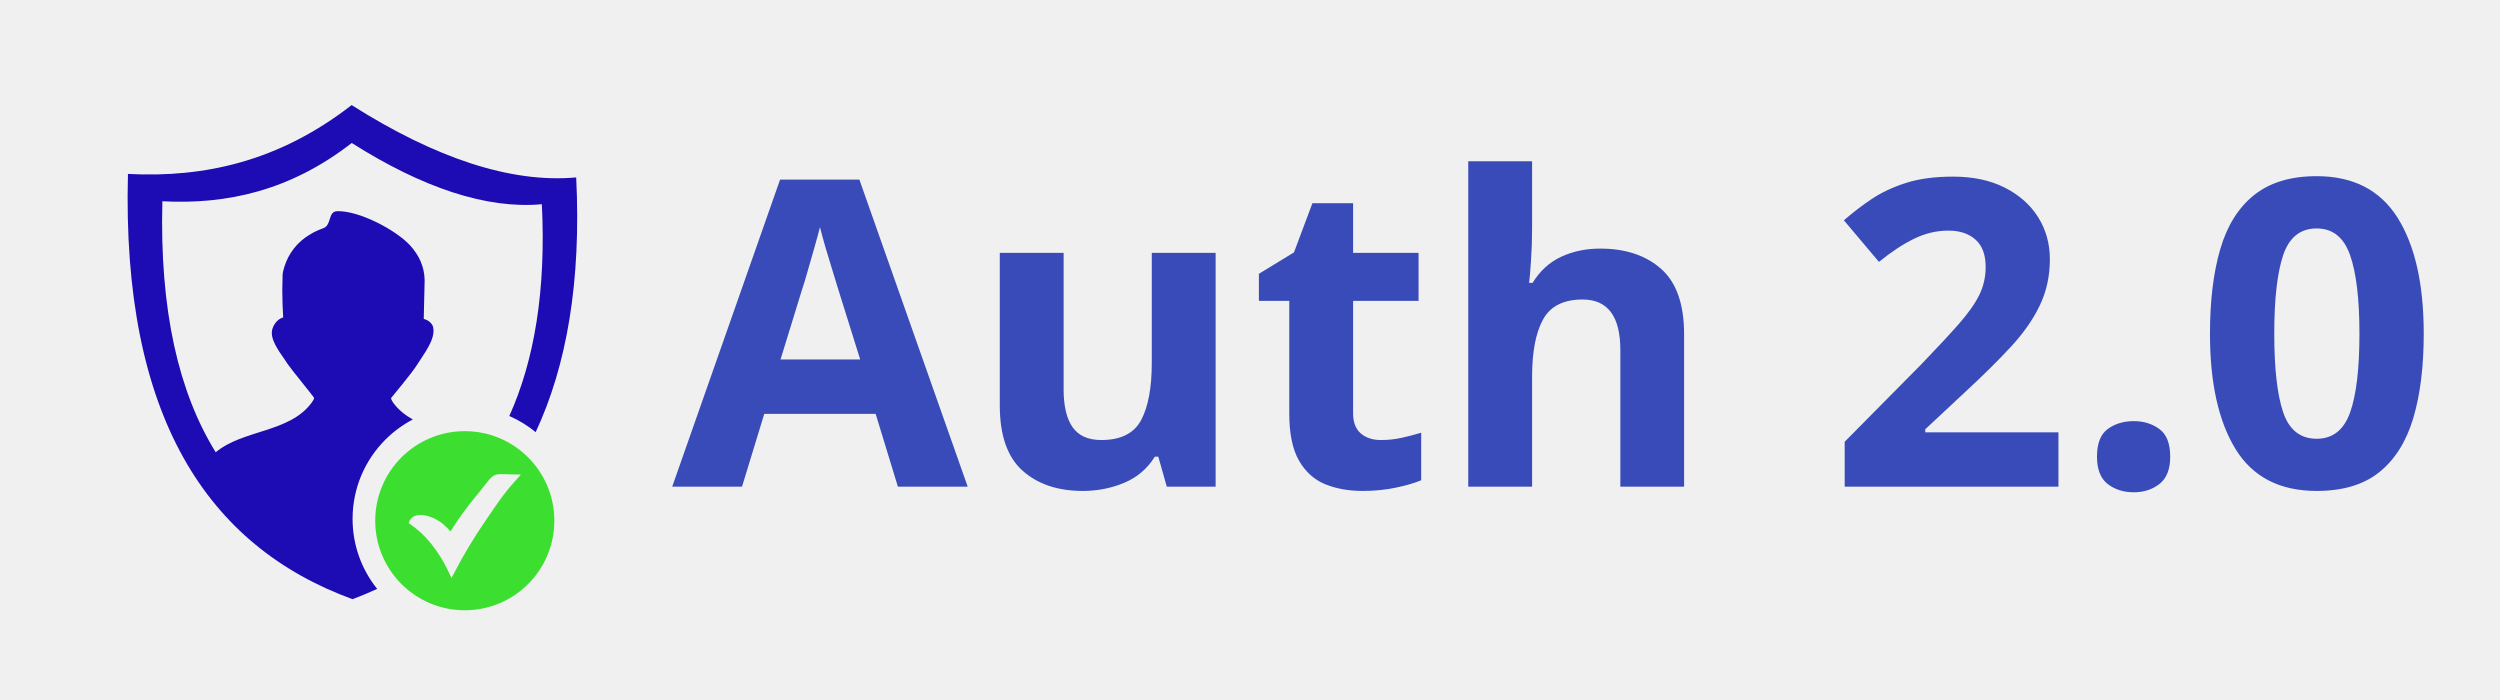
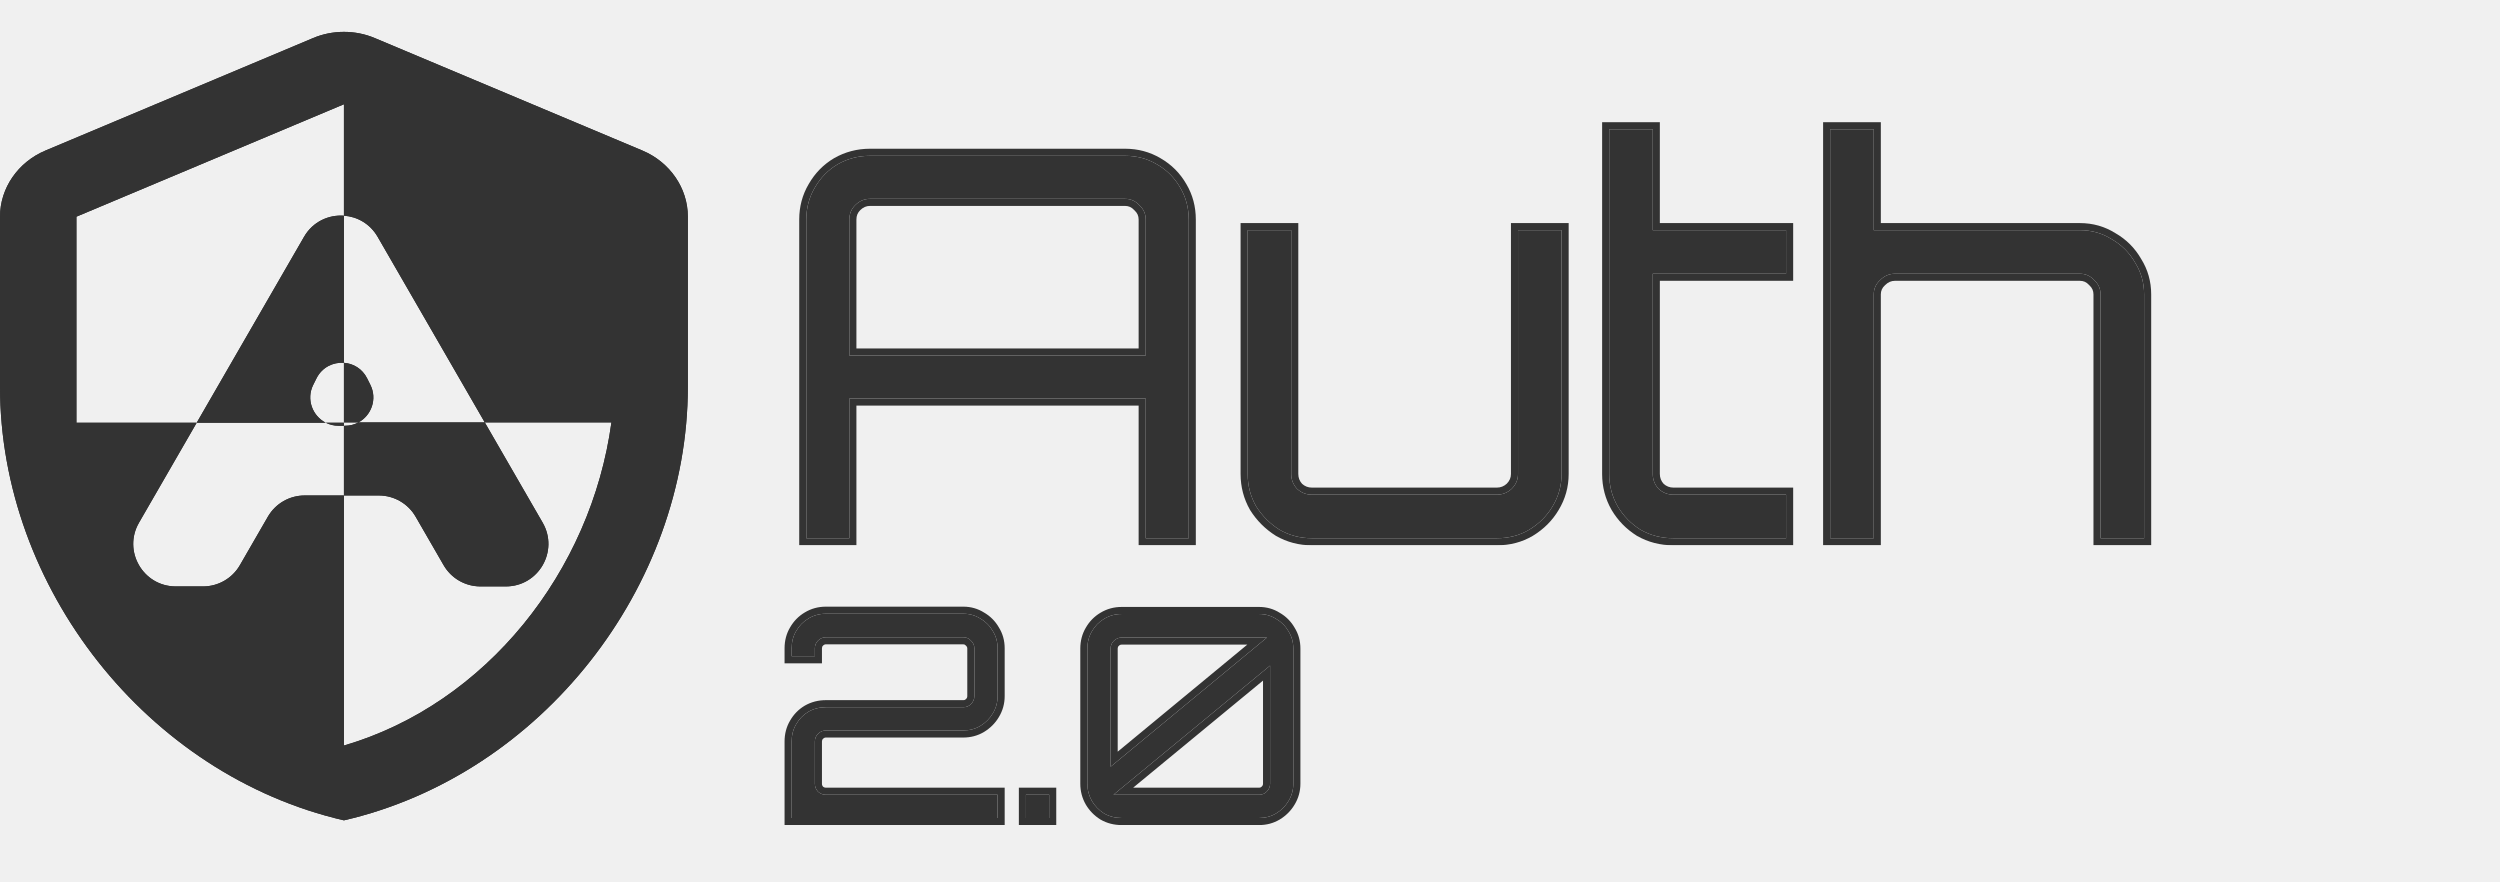
- <svg xmlns="http://www.w3.org/2000/svg" xml:space="preserve" viewBox="371.334 479.151 432 120.96" version="1.1" style="max-height: 500px" width="432" height="120.96">
-   <defs>
- </defs>
-   <g id="0b58bba7-8333-4b1d-b7e5-61c49ef743a3" transform="matrix(1 0 0 1 540 540)">
-     <rect height="1080" width="1080" ry="0" rx="0" y="-540" x="-540" style="stroke: none; stroke-width: 1; stroke-dasharray: none; stroke-linecap: butt; stroke-dashoffset: 0; stroke-linejoin: miter; stroke-miterlimit: 4; fill: rgb(255,255,255); fill-rule: nonzero; opacity: 1; visibility: hidden;" />
-   </g>
-   <g id="2922a4b5-8332-4fa8-aa3e-e6e37f1125a7" transform="matrix(1 0 0 1 540 540)">
- </g>
-   <g transform="matrix(1 0 0 1 -115.33 50)">
-     <rect height="100" width="100" ry="0" rx="0" y="-50" x="-50" style="stroke: none; stroke-width: 1; stroke-dasharray: none; stroke-linecap: butt; stroke-dashoffset: 0; stroke-linejoin: miter; stroke-miterlimit: 4; fill: rgb(255,255,255); fill-opacity: 0; fill-rule: nonzero; opacity: 1;" />
-   </g>
-   <g transform="matrix(1 0 0 1 374.67 540)">
-     <rect height="1080" width="1080" ry="0" rx="0" y="-540" x="-540" style="stroke: none; stroke-width: 1; stroke-dasharray: none; stroke-linecap: butt; stroke-dashoffset: 0; stroke-linejoin: miter; stroke-miterlimit: 4; fill: rgb(255,255,255); fill-rule: nonzero; opacity: 1; visibility: hidden;" />
-   </g>
-   <g style="" transform="matrix(1 0 0 1 623.19 540)">
-     <text style="stroke: none; stroke-width: 1; stroke-dasharray: none; stroke-linecap: butt; stroke-dashoffset: 0; stroke-linejoin: miter; stroke-miterlimit: 4; fill: rgb(57,75,184); fill-rule: nonzero; opacity: 1; white-space: pre;" font-weight="900" font-style="normal" font-size="74" font-family="Raleway" xml:space="preserve">
-       <tspan y="23.25" x="-135.7">Auth 2.0</tspan>
-     </text>
-   </g>
-   <g transform="matrix(0.17 0 0 0.17 432.23 540)">
-     <path stroke-linecap="round" d="M 227.72 0 C 312.92 54.01 389.91 79.57 455.97 73.52 C 461.17 178.8 446.48 264.63 414.78 332.42 C 406.646 325.754 397.631 320.242 387.99 316.04 C 413.6 259.27 425.38 187.89 421.07 100.77 C 365.14 105.88 299.97 84.25 227.83 38.52 C 165.42 87.01 101 101.21 35.34 97.77 C 32.43 208.67 51.92 292.16 89.56 352.9 C 117.39 329.63 164.79 333.15 187.23 302.29 C 188.84 299.9 189.59 298.62 189.58 297.56 C 189.56 297.02 165.22 267.17 163.04 263.69 C 157.3 254.57 146.56 242.19 146.56 231.5 C 146.56 225.47 151.32 217.6 158.13 215.85 C 157.6 206.81 157.24 197.64 157.24 188.56 C 157.24 183.19 157.35 177.76 157.54 172.44 C 157.84 169.07 158.46 167.58 159.35 164.33 C 163.548 150.676 172.682 139.075 184.97 131.79 C 189.32 129.04 194.05 126.91 198.89 125.16 C 207.68 121.95 203.42 108.06 213.07 107.85 C 235.61 107.27 272.7 126.98 287.15 142.63 C 296.36 152.82 301.61 164.14 301.93 177.86 L 301.01 217.35 C 305.01 218.33 309.5 221.47 310.48 225.47 C 313.57 237.94 300.63 253.46 294.62 263.36 C 289.08 272.51 267.89 297.48 267.87 297.68 C 267.77 298.76 268.32 300.1 269.77 302.29 C 275.23 309.78 282.15 315.24 289.9 319.56 C 279.637 324.939 270.247 331.84 262.05 340.03 C 241.43 360.65 228.67 389.16 228.67 420.64 C 228.67 447.53 238.03 472.27 253.66 491.78 C 245.52 495.52 237.17 499.02 228.6 502.24 C 81.11 448.4 -6.13 316.51 0.34 69.98 C 77.89 74.05 153.99 57.28 227.72 0 z" transform="translate(-228.5, -251.12)" style="stroke: none; stroke-width: 1; stroke-dasharray: none; stroke-linecap: butt; stroke-dashoffset: 0; stroke-linejoin: miter; stroke-miterlimit: 4; fill: rgb(29,11,179); fill-rule: evenodd; opacity: 1;" />
-   </g>
-   <g transform="matrix(0.17 0 0 0.17 451.65 569.13)">
-     <path stroke-linecap="round" d="M 342.67 329.6 C 392.94 329.6 433.7 370.36 433.7 420.64 C 433.7 470.92 392.94 511.68 342.67 511.68 C 292.39 511.68 251.63 470.92 251.63 420.64 C 251.63 370.36 292.39 329.6 342.67 329.6 z M 320.37 423.91 C 323.139 426.26 325.751 428.789 328.19 431.48 C 335.84 419.17 344 407.86 352.62 397.46 C 376.98 368.04 365.94 373.71 399.73 373.71 L 395.03 378.93 C 380.61 394.96 375.74 403.3 363.91 420.39 C 352.196 437.338 341.571 455.014 332.1 473.31 L 329.18 478.96 L 326.48 473.2 C 321.53 462.55 315.58 452.78 308.49 444.04 C 301.41 435.31 295.21 429.61 285.6 423.01 C 290.01 408.55 310.97 415.95 320.37 423.91 z" transform="translate(-342.67, -420.64)" style="stroke: none; stroke-width: 1; stroke-dasharray: none; stroke-linecap: butt; stroke-dashoffset: 0; stroke-linejoin: miter; stroke-miterlimit: 4; fill: rgb(60,223,48); fill-rule: evenodd; opacity: 1;" />
-   </g>
+ <svg xmlns="http://www.w3.org/2000/svg" width="706" height="249" viewBox="0 0 706 249" fill="none">
+   <mask id="path-1-inside-1_6_156" fill="white">
+     <path fill-rule="evenodd" clip-rule="evenodd" d="M12.842 42.509L88.384 10.761C93.888 8.413 100.363 8.413 105.866 10.761L181.408 42.509C189.178 45.776 194.25 53.126 194.25 61.19V109.169C194.25 165.826 152.81 218.807 97.125 231.669C41.44 218.807 0 165.826 0 109.169V61.19C0 53.126 5.072 45.776 12.842 42.509ZM101.254 119.276H97.125V102.454C99.759 102.647 102.31 104.113 103.681 106.853L104.584 108.657C106.614 112.714 104.846 117.319 101.254 119.276ZM136.896 119.276L106.644 66.878C104.501 63.166 100.867 61.176 97.125 60.909V29.442L21.583 61.19V119.378H55.548L39.251 147.606C34.632 155.606 40.405 165.606 49.643 165.606H57.351C61.638 165.606 65.599 163.319 67.743 159.606L75.643 145.922C77.787 142.21 81.748 139.922 86.035 139.922H97.125V210.538C137.27 198.798 166.947 161.334 172.667 119.276H136.896ZM97.125 120.237H97.43C98.841 120.237 100.136 119.884 101.254 119.276H136.896L153.252 147.606C157.871 155.606 152.097 165.606 142.86 165.606H135.67C131.383 165.606 127.421 163.319 125.278 159.606L117.378 145.922C115.234 142.21 111.273 139.922 106.985 139.922H97.125V120.237ZM97.125 120.237H95.624C94.293 120.237 93.066 119.924 91.994 119.378H97.125V120.237ZM91.994 119.378C88.272 117.483 86.403 112.786 88.469 108.657L89.372 106.853C90.951 103.699 94.093 102.233 97.125 102.454V60.909C92.802 60.599 88.335 62.589 85.859 66.878L55.548 119.378H91.994Z" />
+   </mask>
+   <path fill-rule="evenodd" clip-rule="evenodd" d="M12.842 42.509L88.384 10.761C93.888 8.413 100.363 8.413 105.866 10.761L181.408 42.509C189.178 45.776 194.25 53.126 194.25 61.19V109.169C194.25 165.826 152.81 218.807 97.125 231.669C41.44 218.807 0 165.826 0 109.169V61.19C0 53.126 5.072 45.776 12.842 42.509ZM101.254 119.276H97.125V102.454C99.759 102.647 102.31 104.113 103.681 106.853L104.584 108.657C106.614 112.714 104.846 117.319 101.254 119.276ZM136.896 119.276L106.644 66.878C104.501 63.166 100.867 61.176 97.125 60.909V29.442L21.583 61.19V119.378H55.548L39.251 147.606C34.632 155.606 40.405 165.606 49.643 165.606H57.351C61.638 165.606 65.599 163.319 67.743 159.606L75.643 145.922C77.787 142.21 81.748 139.922 86.035 139.922H97.125V210.538C137.27 198.798 166.947 161.334 172.667 119.276H136.896ZM97.125 120.237H97.43C98.841 120.237 100.136 119.884 101.254 119.276H136.896L153.252 147.606C157.871 155.606 152.097 165.606 142.86 165.606H135.67C131.383 165.606 127.421 163.319 125.278 159.606L117.378 145.922C115.234 142.21 111.273 139.922 106.985 139.922H97.125V120.237ZM97.125 120.237H95.624C94.293 120.237 93.066 119.924 91.994 119.378H97.125V120.237ZM91.994 119.378C88.272 117.483 86.403 112.786 88.469 108.657L89.372 106.853C90.951 103.699 94.093 102.233 97.125 102.454V60.909C92.802 60.599 88.335 62.589 85.859 66.878L55.548 119.378H91.994Z" fill="#333333" />
+   <path d="M88.384 10.761L88.771 11.683L88.776 11.681L88.384 10.761ZM12.842 42.509L12.455 41.587L12.454 41.587L12.842 42.509ZM105.866 10.761L105.474 11.681L105.479 11.683L105.866 10.761ZM181.408 42.509L181.795 41.587L181.795 41.587L181.408 42.509ZM97.125 231.669L96.9 232.644L97.125 232.696L97.35 232.644L97.125 231.669ZM97.125 119.276H96.125V120.276H97.125V119.276ZM103.681 106.853L104.575 106.405L104.575 106.405L103.681 106.853ZM104.584 108.657L103.69 109.105L103.69 109.105L104.584 108.657ZM106.644 66.878L107.51 66.378L107.51 66.378L106.644 66.878ZM97.125 29.442H98.125V27.937L96.738 28.52L97.125 29.442ZM21.583 61.19L21.196 60.268L20.583 60.526V61.19H21.583ZM21.583 119.378H20.583V120.378H21.583V119.378ZM39.251 147.606L38.385 147.106L38.385 147.106L39.251 147.606ZM67.743 159.606L68.609 160.106L68.609 160.106L67.743 159.606ZM75.643 145.922L76.509 146.422L76.509 146.422L75.643 145.922ZM97.125 210.538H96.125V211.872L97.406 211.498L97.125 210.538ZM172.667 119.276L173.658 119.41L173.812 118.276H172.667V119.276ZM153.252 147.606L152.386 148.106L152.386 148.106L153.252 147.606ZM125.278 159.606L126.144 159.106L126.144 159.106L125.278 159.606ZM117.378 145.922L116.512 146.422L116.512 146.422L117.378 145.922ZM97.125 119.378H98.125V118.378H97.125V119.378ZM88.469 108.657L87.575 108.21L87.575 108.21L88.469 108.657ZM89.372 106.853L90.267 107.3L90.267 107.3L89.372 106.853ZM85.859 66.878L86.725 67.378L86.725 67.378L85.859 66.878ZM87.996 9.839L12.455 41.587L13.229 43.431L88.771 11.683L87.996 9.839ZM106.259 9.841C100.504 7.386 93.746 7.386 87.991 9.841L88.776 11.681C94.029 9.44 100.221 9.44 105.474 11.681L106.259 9.841ZM181.795 41.587L106.254 9.839L105.479 11.683L181.02 43.431L181.795 41.587ZM195.25 61.19C195.25 52.697 189.912 44.999 181.795 41.587L181.02 43.431C188.444 46.552 193.25 53.554 193.25 61.19H195.25ZM195.25 109.169V61.19H193.25V109.169H195.25ZM97.35 232.644C153.495 219.675 195.25 166.285 195.25 109.169H193.25C193.25 165.366 152.125 217.939 96.9 230.695L97.35 232.644ZM-1 109.169C-1 166.285 40.755 219.675 96.9 232.644L97.35 230.695C42.124 217.939 1 165.366 1 109.169H-1ZM-1 61.19V109.169H1V61.19H-1ZM12.454 41.587C4.338 44.999 -1 52.697 -1 61.19H1C1 53.554 5.806 46.552 13.23 43.431L12.454 41.587ZM97.125 120.276H101.254V118.276H97.125V120.276ZM96.125 102.454V119.276H98.125V102.454H96.125ZM104.575 106.405C103.035 103.326 100.156 101.673 97.198 101.457L97.052 103.452C99.362 103.621 101.586 104.9 102.787 107.3L104.575 106.405ZM105.478 108.21L104.575 106.405L102.787 107.3L103.69 109.105L105.478 108.21ZM101.732 120.154C105.766 117.956 107.765 112.78 105.478 108.21L103.69 109.105C105.463 112.648 103.926 116.681 100.775 118.397L101.732 120.154ZM105.778 67.378L136.03 119.776L137.762 118.776L107.51 66.378L105.778 67.378ZM97.054 61.906C100.487 62.152 103.812 63.973 105.778 67.378L107.51 66.378C105.19 62.359 101.246 60.201 97.196 59.911L97.054 61.906ZM96.125 29.442V60.909H98.125V29.442H96.125ZM21.971 62.112L97.512 30.364L96.738 28.52L21.196 60.268L21.971 62.112ZM22.583 119.378V61.19H20.583V119.378H22.583ZM55.548 118.378H21.583V120.378H55.548V118.378ZM40.117 148.106L56.414 119.878L54.682 118.878L38.385 147.106L40.117 148.106ZM49.643 164.606C41.175 164.606 35.883 155.439 40.117 148.106L38.385 147.106C33.381 155.772 39.636 166.606 49.643 166.606V164.606ZM57.351 164.606H49.643V166.606H57.351V164.606ZM66.877 159.106C64.912 162.509 61.281 164.606 57.351 164.606V166.606C61.995 166.606 66.287 164.128 68.609 160.106L66.877 159.106ZM74.777 145.422L66.877 159.106L68.609 160.106L76.509 146.422L74.777 145.422ZM86.035 138.922C81.391 138.922 77.099 141.4 74.777 145.422L76.509 146.422C78.474 143.019 82.106 140.922 86.035 140.922V138.922ZM97.125 138.922H86.035V140.922H97.125V138.922ZM98.125 210.538V139.922H96.125V210.538H98.125ZM171.676 119.141C166.004 160.849 136.572 197.961 96.844 209.578L97.406 211.498C137.968 199.636 167.89 161.819 173.658 119.41L171.676 119.141ZM136.896 120.276H172.667V118.276H136.896V120.276ZM97.125 121.237H97.43V119.237H97.125V121.237ZM97.43 121.237C99.011 121.237 100.47 120.841 101.732 120.154L100.775 118.397C99.802 118.928 98.672 119.237 97.43 119.237V121.237ZM101.254 120.276H136.896V118.276H101.254V120.276ZM136.03 119.776L152.386 148.106L154.118 147.106L137.762 118.776L136.03 119.776ZM152.386 148.106C156.62 155.439 151.327 164.606 142.86 164.606V166.606C152.867 166.606 159.122 155.772 154.118 147.106L152.386 148.106ZM142.86 164.606H135.67V166.606H142.86V164.606ZM135.67 164.606C131.74 164.606 128.109 162.509 126.144 159.106L124.412 160.106C126.734 164.128 131.026 166.606 135.67 166.606V164.606ZM126.144 159.106L118.244 145.422L116.512 146.422L124.412 160.106L126.144 159.106ZM118.244 145.422C115.921 141.4 111.63 138.922 106.985 138.922V140.922C110.915 140.922 114.547 143.019 116.512 146.422L118.244 145.422ZM106.985 138.922H97.125V140.922H106.985V138.922ZM98.125 139.922V120.237H96.125V139.922H98.125ZM95.624 121.237H97.125V119.237H95.624V121.237ZM91.54 120.269C92.751 120.885 94.133 121.237 95.624 121.237V119.237C94.453 119.237 93.381 118.962 92.447 118.486L91.54 120.269ZM97.125 118.378H91.994V120.378H97.125V118.378ZM98.125 120.237V119.378H96.125V120.237H98.125ZM87.575 108.21C85.248 112.861 87.36 118.141 91.54 120.269L92.447 118.486C89.184 116.825 87.559 112.712 89.364 109.105L87.575 108.21ZM88.478 106.405L87.575 108.21L89.364 109.105L90.267 107.3L88.478 106.405ZM97.198 101.457C93.799 101.209 90.254 102.856 88.478 106.405L90.267 107.3C91.647 104.541 94.386 103.257 97.052 103.452L97.198 101.457ZM96.125 60.909V102.454H98.125V60.909H96.125ZM86.725 67.378C88.994 63.447 93.081 61.622 97.054 61.906L97.196 59.911C92.522 59.577 87.675 61.731 84.993 66.378L86.725 67.378ZM56.414 119.878L86.725 67.378L84.993 66.378L54.682 118.878L56.414 119.878ZM91.994 118.378H55.548V120.378H91.994V118.378Z" fill="#333333" mask="url(#path-1-inside-1_6_156)" />
+   <mask id="path-3-outside-2_6_156" maskUnits="userSpaceOnUse" x="221" y="171" width="147" height="62" fill="black">
+     <rect fill="white" x="221" y="171" width="147" height="62" />
+     <path d="M223.56 231V209.4C223.56 207.587 223.987 205.96 224.84 204.52C225.693 203.027 226.84 201.853 228.28 201C229.773 200.147 231.427 199.72 233.24 199.72H272.04C272.893 199.72 273.613 199.427 274.2 198.84C274.84 198.2 275.16 197.453 275.16 196.6V183.08C275.16 182.227 274.84 181.507 274.2 180.92C273.613 180.28 272.893 179.96 272.04 179.96H233.24C232.387 179.96 231.64 180.28 231 180.92C230.413 181.507 230.12 182.227 230.12 183.08V185.32H223.56V183.08C223.56 181.267 223.987 179.64 224.84 178.2C225.693 176.707 226.84 175.533 228.28 174.68C229.773 173.773 231.427 173.32 233.24 173.32H272.04C273.8 173.32 275.4 173.773 276.84 174.68C278.333 175.533 279.507 176.707 280.36 178.2C281.267 179.64 281.72 181.267 281.72 183.08V196.6C281.72 198.36 281.267 199.987 280.36 201.48C279.507 202.92 278.333 204.093 276.84 205C275.4 205.853 273.8 206.28 272.04 206.28H233.24C232.387 206.28 231.64 206.6 231 207.24C230.413 207.827 230.12 208.547 230.12 209.4V221.32C230.12 222.173 230.413 222.92 231 223.56C231.64 224.147 232.387 224.44 233.24 224.44H281.72V231H223.56ZM289.726 231V224.44H296.286V231H289.726ZM316.756 231C314.942 231 313.289 230.573 311.796 229.72C310.356 228.813 309.209 227.64 308.356 226.2C307.502 224.707 307.076 223.08 307.076 221.32V183.16C307.076 181.347 307.502 179.72 308.356 178.28C309.209 176.787 310.356 175.613 311.796 174.76C313.289 173.853 314.942 173.4 316.756 173.4H355.556C357.316 173.4 358.916 173.853 360.356 174.76C361.849 175.613 363.022 176.787 363.876 178.28C364.782 179.72 365.236 181.347 365.236 183.16V221.32C365.236 223.08 364.782 224.707 363.876 226.2C363.022 227.64 361.849 228.813 360.356 229.72C358.916 230.573 357.316 231 355.556 231H316.756ZM314.436 224.44H355.556C356.409 224.44 357.129 224.147 357.716 223.56C358.356 222.92 358.676 222.173 358.676 221.32V187.96L314.436 224.44ZM313.636 216.52L357.796 180.04H316.756C315.902 180.04 315.156 180.36 314.516 181C313.929 181.587 313.636 182.307 313.636 183.16V216.52Z" />
+   </mask>
+   <path d="M223.56 231V209.4C223.56 207.587 223.987 205.96 224.84 204.52C225.693 203.027 226.84 201.853 228.28 201C229.773 200.147 231.427 199.72 233.24 199.72H272.04C272.893 199.72 273.613 199.427 274.2 198.84C274.84 198.2 275.16 197.453 275.16 196.6V183.08C275.16 182.227 274.84 181.507 274.2 180.92C273.613 180.28 272.893 179.96 272.04 179.96H233.24C232.387 179.96 231.64 180.28 231 180.92C230.413 181.507 230.12 182.227 230.12 183.08V185.32H223.56V183.08C223.56 181.267 223.987 179.64 224.84 178.2C225.693 176.707 226.84 175.533 228.28 174.68C229.773 173.773 231.427 173.32 233.24 173.32H272.04C273.8 173.32 275.4 173.773 276.84 174.68C278.333 175.533 279.507 176.707 280.36 178.2C281.267 179.64 281.72 181.267 281.72 183.08V196.6C281.72 198.36 281.267 199.987 280.36 201.48C279.507 202.92 278.333 204.093 276.84 205C275.4 205.853 273.8 206.28 272.04 206.28H233.24C232.387 206.28 231.64 206.6 231 207.24C230.413 207.827 230.12 208.547 230.12 209.4V221.32C230.12 222.173 230.413 222.92 231 223.56C231.64 224.147 232.387 224.44 233.24 224.44H281.72V231H223.56ZM289.726 231V224.44H296.286V231H289.726ZM316.756 231C314.942 231 313.289 230.573 311.796 229.72C310.356 228.813 309.209 227.64 308.356 226.2C307.502 224.707 307.076 223.08 307.076 221.32V183.16C307.076 181.347 307.502 179.72 308.356 178.28C309.209 176.787 310.356 175.613 311.796 174.76C313.289 173.853 314.942 173.4 316.756 173.4H355.556C357.316 173.4 358.916 173.853 360.356 174.76C361.849 175.613 363.022 176.787 363.876 178.28C364.782 179.72 365.236 181.347 365.236 183.16V221.32C365.236 223.08 364.782 224.707 363.876 226.2C363.022 227.64 361.849 228.813 360.356 229.72C358.916 230.573 357.316 231 355.556 231H316.756ZM314.436 224.44H355.556C356.409 224.44 357.129 224.147 357.716 223.56C358.356 222.92 358.676 222.173 358.676 221.32V187.96L314.436 224.44ZM313.636 216.52L357.796 180.04H316.756C315.902 180.04 315.156 180.36 314.516 181C313.929 181.587 313.636 182.307 313.636 183.16V216.52Z" fill="#333333" />
+   <path d="M223.56 231H221.56V233H223.56V231ZM224.84 204.52L226.561 205.54L226.569 205.526L226.576 205.512L224.84 204.52ZM228.28 201L227.288 199.264L227.274 199.271L227.26 199.279L228.28 201ZM274.2 198.84L275.614 200.254L275.614 200.254L274.2 198.84ZM274.2 180.92L272.726 182.271L272.784 182.336L272.849 182.394L274.2 180.92ZM231 180.92L229.586 179.506L229.586 179.506L231 180.92ZM230.12 185.32V187.32H232.12V185.32H230.12ZM223.56 185.32H221.56V187.32H223.56V185.32ZM224.84 178.2L226.561 179.22L226.569 179.206L226.576 179.192L224.84 178.2ZM228.28 174.68L229.3 176.401L229.309 176.395L229.318 176.39L228.28 174.68ZM276.84 174.68L275.774 176.372L275.811 176.395L275.848 176.416L276.84 174.68ZM280.36 178.2L278.624 179.192L278.645 179.229L278.668 179.266L280.36 178.2ZM280.36 201.48L278.65 200.442L278.645 200.451L278.639 200.46L280.36 201.48ZM276.84 205L277.86 206.721L277.869 206.715L277.878 206.71L276.84 205ZM231 207.24L229.586 205.826L229.586 205.826L231 207.24ZM231 223.56L229.526 224.911L229.584 224.976L229.649 225.034L231 223.56ZM281.72 224.44H283.72V222.44H281.72V224.44ZM281.72 231V233H283.72V231H281.72ZM225.56 231V209.4H221.56V231H225.56ZM225.56 209.4C225.56 207.915 225.905 206.645 226.561 205.54L223.119 203.5C222.068 205.275 221.56 207.259 221.56 209.4H225.56ZM226.576 205.512C227.263 204.311 228.166 203.392 229.3 202.721L227.26 199.279C225.514 200.314 224.124 201.742 223.104 203.528L226.576 205.512ZM229.272 202.736C230.447 202.065 231.755 201.72 233.24 201.72V197.72C231.098 197.72 229.1 198.228 227.288 199.264L229.272 202.736ZM233.24 201.72H272.04V197.72H233.24V201.72ZM272.04 201.72C273.407 201.72 274.641 201.228 275.614 200.254L272.786 197.426C272.586 197.626 272.38 197.72 272.04 197.72V201.72ZM275.614 200.254C276.604 199.264 277.16 198.018 277.16 196.6H273.16C273.16 196.888 273.076 197.136 272.786 197.426L275.614 200.254ZM277.16 196.6V183.08H273.16V196.6H277.16ZM277.16 183.08C277.16 181.655 276.597 180.404 275.551 179.446L272.849 182.394C273.083 182.61 273.16 182.798 273.16 183.08H277.16ZM275.674 179.569C274.716 178.523 273.465 177.96 272.04 177.96V181.96C272.322 181.96 272.51 182.037 272.726 182.271L275.674 179.569ZM272.04 177.96H233.24V181.96H272.04V177.96ZM233.24 177.96C231.822 177.96 230.576 178.516 229.586 179.506L232.414 182.334C232.704 182.044 232.952 181.96 233.24 181.96V177.96ZM229.586 179.506C228.612 180.479 228.12 181.713 228.12 183.08H232.12C232.12 182.74 232.214 182.534 232.414 182.334L229.586 179.506ZM228.12 183.08V185.32H232.12V183.08H228.12ZM230.12 183.32H223.56V187.32H230.12V183.32ZM225.56 185.32V183.08H221.56V185.32H225.56ZM225.56 183.08C225.56 181.595 225.905 180.325 226.561 179.22L223.119 177.18C222.068 178.955 221.56 180.939 221.56 183.08H225.56ZM226.576 179.192C227.263 177.991 228.166 177.072 229.3 176.401L227.26 172.959C225.514 173.994 224.124 175.422 223.104 177.208L226.576 179.192ZM229.318 176.39C230.486 175.68 231.778 175.32 233.24 175.32V171.32C231.075 171.32 229.06 171.866 227.242 172.97L229.318 176.39ZM233.24 175.32H272.04V171.32H233.24V175.32ZM272.04 175.32C273.437 175.32 274.665 175.674 275.774 176.372L277.906 172.988C276.135 171.873 274.163 171.32 272.04 171.32V175.32ZM275.848 176.416C277.031 177.093 277.947 178.009 278.624 179.192L282.096 177.208C281.066 175.404 279.636 173.974 277.832 172.944L275.848 176.416ZM278.668 179.266C279.36 180.365 279.72 181.618 279.72 183.08H283.72C283.72 180.915 283.173 178.915 282.052 177.134L278.668 179.266ZM279.72 183.08V196.6H283.72V183.08H279.72ZM279.72 196.6C279.72 197.997 279.366 199.264 278.65 200.442L282.07 202.518C283.168 200.709 283.72 198.723 283.72 196.6H279.72ZM278.639 200.46C277.961 201.605 277.027 202.547 275.802 203.29L277.878 206.71C279.639 205.64 281.052 204.235 282.081 202.5L278.639 200.46ZM275.82 203.279C274.705 203.94 273.46 204.28 272.04 204.28V208.28C274.14 208.28 276.095 207.766 277.86 206.721L275.82 203.279ZM272.04 204.28H233.24V208.28H272.04V204.28ZM233.24 204.28C231.822 204.28 230.576 204.836 229.586 205.826L232.414 208.654C232.704 208.364 232.952 208.28 233.24 208.28V204.28ZM229.586 205.826C228.612 206.799 228.12 208.033 228.12 209.4H232.12C232.12 209.06 232.214 208.854 232.414 208.654L229.586 205.826ZM228.12 209.4V221.32H232.12V209.4H228.12ZM228.12 221.32C228.12 222.683 228.607 223.91 229.526 224.911L232.474 222.209C232.219 221.93 232.12 221.663 232.12 221.32H228.12ZM229.649 225.034C230.65 225.953 231.877 226.44 233.24 226.44V222.44C232.897 222.44 232.63 222.341 232.351 222.086L229.649 225.034ZM233.24 226.44H281.72V222.44H233.24V226.44ZM279.72 224.44V231H283.72V224.44H279.72ZM281.72 229H223.56V233H281.72V229ZM289.726 231H287.726V233H289.726V231ZM289.726 224.44V222.44H287.726V224.44H289.726ZM296.286 224.44H298.286V222.44H296.286V224.44ZM296.286 231V233H298.286V231H296.286ZM291.726 231V224.44H287.726V231H291.726ZM289.726 226.44H296.286V222.44H289.726V226.44ZM294.286 224.44V231H298.286V224.44H294.286ZM296.286 229H289.726V233H296.286V229ZM311.796 229.72L310.73 231.412L310.766 231.435L310.803 231.456L311.796 229.72ZM308.356 226.2L306.619 227.192L306.627 227.206L306.635 227.22L308.356 226.2ZM308.356 178.28L310.076 179.3L310.084 179.286L310.092 179.272L308.356 178.28ZM311.796 174.76L312.815 176.481L312.824 176.475L312.834 176.47L311.796 174.76ZM360.356 174.76L359.29 176.452L359.326 176.475L359.363 176.496L360.356 174.76ZM363.876 178.28L362.139 179.272L362.16 179.309L362.183 179.346L363.876 178.28ZM363.876 226.2L362.166 225.162L362.161 225.171L362.155 225.18L363.876 226.2ZM360.356 229.72L361.375 231.441L361.384 231.435L361.394 231.43L360.356 229.72ZM314.436 224.44L313.163 222.897L308.867 226.44H314.436V224.44ZM357.716 223.56L359.13 224.974L359.13 224.974L357.716 223.56ZM358.676 187.96H360.676V183.719L357.403 186.417L358.676 187.96ZM313.636 216.52H311.636V220.766L314.909 218.062L313.636 216.52ZM357.796 180.04L359.069 181.582L363.357 178.04H357.796V180.04ZM314.516 181L315.93 182.414L315.93 182.414L314.516 181ZM316.756 229C315.271 229 313.962 228.655 312.788 227.984L310.803 231.456C312.615 232.492 314.614 233 316.756 233V229ZM312.861 228.028C311.685 227.287 310.765 226.343 310.076 225.18L306.635 227.22C307.653 228.937 309.026 230.34 310.73 231.412L312.861 228.028ZM310.092 225.208C309.416 224.024 309.076 222.74 309.076 221.32H305.076C305.076 223.42 305.589 225.389 306.619 227.192L310.092 225.208ZM309.076 221.32V183.16H305.076V221.32H309.076ZM309.076 183.16C309.076 181.675 309.421 180.405 310.076 179.3L306.635 177.26C305.584 179.035 305.076 181.019 305.076 183.16H309.076ZM310.092 179.272C310.779 178.071 311.682 177.152 312.815 176.481L310.776 173.039C309.03 174.074 307.639 175.502 306.619 177.288L310.092 179.272ZM312.834 176.47C314.002 175.76 315.294 175.4 316.756 175.4V171.4C314.591 171.4 312.576 171.946 310.758 173.05L312.834 176.47ZM316.756 175.4H355.556V171.4H316.756V175.4ZM355.556 175.4C356.952 175.4 358.18 175.754 359.29 176.452L361.421 173.068C359.651 171.953 357.679 171.4 355.556 171.4V175.4ZM359.363 176.496C360.547 177.173 361.463 178.089 362.139 179.272L365.612 177.288C364.582 175.484 363.151 174.054 361.348 173.024L359.363 176.496ZM362.183 179.346C362.876 180.445 363.236 181.698 363.236 183.16H367.236C367.236 180.995 366.689 178.995 365.568 177.214L362.183 179.346ZM363.236 183.16V221.32H367.236V183.16H363.236ZM363.236 221.32C363.236 222.717 362.881 223.984 362.166 225.162L365.585 227.238C366.683 225.429 367.236 223.443 367.236 221.32H363.236ZM362.155 225.18C361.477 226.325 360.543 227.267 359.318 228.01L361.394 231.43C363.155 230.36 364.568 228.955 365.596 227.22L362.155 225.18ZM359.336 227.999C358.221 228.66 356.976 229 355.556 229V233C357.655 233 359.61 232.486 361.375 231.441L359.336 227.999ZM355.556 229H316.756V233H355.556V229ZM314.436 226.44H355.556V222.44H314.436V226.44ZM355.556 226.44C356.922 226.44 358.156 225.948 359.13 224.974L356.301 222.146C356.102 222.346 355.895 222.44 355.556 222.44V226.44ZM359.13 224.974C360.12 223.984 360.676 222.738 360.676 221.32H356.676C356.676 221.608 356.592 221.856 356.301 222.146L359.13 224.974ZM360.676 221.32V187.96H356.676V221.32H360.676ZM357.403 186.417L313.163 222.897L315.708 225.983L359.948 189.503L357.403 186.417ZM314.909 218.062L359.069 181.582L356.522 178.498L312.362 214.978L314.909 218.062ZM357.796 178.04H316.756V182.04H357.796V178.04ZM316.756 178.04C315.337 178.04 314.091 178.596 313.101 179.586L315.93 182.414C316.22 182.124 316.467 182.04 316.756 182.04V178.04ZM313.101 179.586C312.128 180.559 311.636 181.793 311.636 183.16H315.636C315.636 182.82 315.73 182.614 315.93 182.414L313.101 179.586ZM311.636 183.16V216.52H315.636V183.16H311.636Z" fill="#333333" mask="url(#path-3-outside-2_6_156)" />
+   <mask id="path-5-outside-3_6_156" maskUnits="userSpaceOnUse" x="225" y="34" width="383" height="120" fill="black">
+     <rect fill="white" x="225" y="34" width="383" height="120" />
+     <path d="M227.7 152V62C227.7 58.7 228.5 55.7 230.1 53C231.7 50.2 233.85 48 236.55 46.4C239.35 44.8 242.4 44 245.7 44H317.7C321 44 324 44.8 326.7 46.4C329.5 48 331.7 50.2 333.3 53C334.9 55.7 335.7 58.7 335.7 62V152H323.55V112.55H239.85V152H227.7ZM239.85 100.4H323.55V62C323.55 60.4 322.95 59.05 321.75 57.95C320.65 56.75 319.3 56.15 317.7 56.15H245.7C244.1 56.15 242.7 56.75 241.5 57.95C240.4 59.05 239.85 60.4 239.85 62V100.4ZM370.491 152C367.191 152 364.141 151.2 361.341 149.6C358.641 147.9 356.441 145.7 354.741 143C353.141 140.2 352.341 137.15 352.341 133.85V65H364.641V133.85C364.641 135.45 365.191 136.85 366.291 138.05C367.491 139.15 368.891 139.7 370.491 139.7H422.691C424.291 139.7 425.691 139.15 426.891 138.05C428.091 136.85 428.691 135.45 428.691 133.85V65H440.991V133.85C440.991 137.15 440.141 140.2 438.441 143C436.841 145.7 434.641 147.9 431.841 149.6C429.141 151.2 426.091 152 422.691 152H370.491ZM472.59 152C469.19 152 466.09 151.2 463.29 149.6C460.59 147.9 458.44 145.7 456.84 143C455.24 140.2 454.44 137.15 454.44 133.85V36.5H466.74V65H504.39V77.3H466.74V133.85C466.74 135.45 467.29 136.85 468.39 138.05C469.59 139.15 470.99 139.7 472.59 139.7H504.39V152H472.59ZM516.846 152V36.5H529.146V65H587.346C590.646 65 593.646 65.85 596.346 67.55C599.146 69.15 601.346 71.35 602.946 74.15C604.646 76.85 605.496 79.85 605.496 83.15V152H593.196V83.15C593.196 81.55 592.596 80.2 591.396 79.1C590.296 77.9 588.946 77.3 587.346 77.3H535.146C533.546 77.3 532.146 77.9 530.946 79.1C529.746 80.2 529.146 81.55 529.146 83.15V152H516.846Z" />
+   </mask>
+   <path d="M227.7 152V62C227.7 58.7 228.5 55.7 230.1 53C231.7 50.2 233.85 48 236.55 46.4C239.35 44.8 242.4 44 245.7 44H317.7C321 44 324 44.8 326.7 46.4C329.5 48 331.7 50.2 333.3 53C334.9 55.7 335.7 58.7 335.7 62V152H323.55V112.55H239.85V152H227.7ZM239.85 100.4H323.55V62C323.55 60.4 322.95 59.05 321.75 57.95C320.65 56.75 319.3 56.15 317.7 56.15H245.7C244.1 56.15 242.7 56.75 241.5 57.95C240.4 59.05 239.85 60.4 239.85 62V100.4ZM370.491 152C367.191 152 364.141 151.2 361.341 149.6C358.641 147.9 356.441 145.7 354.741 143C353.141 140.2 352.341 137.15 352.341 133.85V65H364.641V133.85C364.641 135.45 365.191 136.85 366.291 138.05C367.491 139.15 368.891 139.7 370.491 139.7H422.691C424.291 139.7 425.691 139.15 426.891 138.05C428.091 136.85 428.691 135.45 428.691 133.85V65H440.991V133.85C440.991 137.15 440.141 140.2 438.441 143C436.841 145.7 434.641 147.9 431.841 149.6C429.141 151.2 426.091 152 422.691 152H370.491ZM472.59 152C469.19 152 466.09 151.2 463.29 149.6C460.59 147.9 458.44 145.7 456.84 143C455.24 140.2 454.44 137.15 454.44 133.85V36.5H466.74V65H504.39V77.3H466.74V133.85C466.74 135.45 467.29 136.85 468.39 138.05C469.59 139.15 470.99 139.7 472.59 139.7H504.39V152H472.59ZM516.846 152V36.5H529.146V65H587.346C590.646 65 593.646 65.85 596.346 67.55C599.146 69.15 601.346 71.35 602.946 74.15C604.646 76.85 605.496 79.85 605.496 83.15V152H593.196V83.15C593.196 81.55 592.596 80.2 591.396 79.1C590.296 77.9 588.946 77.3 587.346 77.3H535.146C533.546 77.3 532.146 77.9 530.946 79.1C529.746 80.2 529.146 81.55 529.146 83.15V152H516.846Z" fill="#333333" />
+   <path d="M227.7 152H225.7V154H227.7V152ZM230.1 53L231.821 54.02L231.829 54.006L231.836 53.992L230.1 53ZM236.55 46.4L235.558 44.663L235.544 44.671L235.53 44.679L236.55 46.4ZM326.7 46.4L325.68 48.121L325.694 48.129L325.708 48.136L326.7 46.4ZM333.3 53L331.564 53.992L331.571 54.006L331.579 54.02L333.3 53ZM335.7 152V154H337.7V152H335.7ZM323.55 152H321.55V154H323.55V152ZM323.55 112.55H325.55V110.55H323.55V112.55ZM239.85 112.55V110.55H237.85V112.55H239.85ZM239.85 152V154H241.85V152H239.85ZM239.85 100.4H237.85V102.4H239.85V100.4ZM323.55 100.4V102.4H325.55V100.4H323.55ZM321.75 57.95L320.276 59.301L320.334 59.365L320.399 59.424L321.75 57.95ZM241.5 57.95L242.914 59.364L242.914 59.364L241.5 57.95ZM229.7 152V62H225.7V152H229.7ZM229.7 62C229.7 59.039 230.413 56.395 231.821 54.02L228.379 51.98C226.587 55.005 225.7 58.361 225.7 62H229.7ZM231.836 53.992C233.27 51.484 235.176 49.539 237.57 48.121L235.53 44.679C232.524 46.461 230.13 48.916 228.364 52.008L231.836 53.992ZM237.542 48.136C240.033 46.713 242.74 46 245.7 46V42C242.06 42 238.667 42.887 235.558 44.663L237.542 48.136ZM245.7 46H317.7V42H245.7V46ZM317.7 46C320.66 46 323.305 46.713 325.68 48.121L327.72 44.679C324.695 42.887 321.34 42 317.7 42V46ZM325.708 48.136C328.198 49.559 330.141 51.502 331.564 53.992L335.036 52.008C333.259 48.898 330.802 46.441 327.692 44.663L325.708 48.136ZM331.579 54.02C332.987 56.395 333.7 59.039 333.7 62H337.7C337.7 58.361 336.813 55.005 335.021 51.98L331.579 54.02ZM333.7 62V152H337.7V62H333.7ZM335.7 150H323.55V154H335.7V150ZM325.55 152V112.55H321.55V152H325.55ZM323.55 110.55H239.85V114.55H323.55V110.55ZM237.85 112.55V152H241.85V112.55H237.85ZM239.85 150H227.7V154H239.85V150ZM239.85 102.4H323.55V98.4H239.85V102.4ZM325.55 100.4V62H321.55V100.4H325.55ZM325.55 62C325.55 59.828 324.707 57.947 323.101 56.476L320.399 59.424C321.193 60.153 321.55 60.972 321.55 62H325.55ZM323.224 56.599C321.753 54.993 319.872 54.15 317.7 54.15V58.15C318.728 58.15 319.547 58.507 320.276 59.301L323.224 56.599ZM317.7 54.15H245.7V58.15H317.7V54.15ZM245.7 54.15C243.535 54.15 241.636 54.986 240.086 56.536L242.914 59.364C243.764 58.514 244.665 58.15 245.7 58.15V54.15ZM240.086 56.536C238.599 58.023 237.85 59.886 237.85 62H241.85C241.85 60.913 242.201 60.077 242.914 59.364L240.086 56.536ZM237.85 62V100.4H241.85V62H237.85ZM361.341 149.6L360.275 151.292L360.311 151.315L360.348 151.336L361.341 149.6ZM354.741 143L353.004 143.992L353.025 144.029L353.048 144.066L354.741 143ZM352.341 65V63H350.341V65H352.341ZM364.641 65H366.641V63H364.641V65ZM366.291 138.05L364.816 139.401L364.875 139.466L364.939 139.524L366.291 138.05ZM426.891 138.05L428.242 139.524L428.274 139.495L428.305 139.464L426.891 138.05ZM428.691 65V63H426.691V65H428.691ZM440.991 65H442.991V63H440.991V65ZM438.441 143L436.731 141.962L436.726 141.971L436.72 141.98L438.441 143ZM431.841 149.6L432.86 151.321L432.869 151.315L432.879 151.31L431.841 149.6ZM370.491 150C367.53 150 364.823 149.287 362.333 147.864L360.348 151.336C363.458 153.113 366.851 154 370.491 154V150ZM362.406 147.908C359.959 146.367 357.974 144.381 356.433 141.934L353.048 144.066C354.908 147.019 357.322 149.433 360.275 151.292L362.406 147.908ZM356.477 142.008C355.054 139.517 354.341 136.81 354.341 133.85H350.341C350.341 137.49 351.227 140.883 353.004 143.992L356.477 142.008ZM354.341 133.85V65H350.341V133.85H354.341ZM352.341 67H364.641V63H352.341V67ZM362.641 65V133.85H366.641V65H362.641ZM362.641 133.85C362.641 135.96 363.385 137.84 364.816 139.401L367.765 136.699C366.997 135.86 366.641 134.94 366.641 133.85H362.641ZM364.939 139.524C366.501 140.956 368.381 141.7 370.491 141.7V137.7C369.401 137.7 368.48 137.344 367.642 136.576L364.939 139.524ZM370.491 141.7H422.691V137.7H370.491V141.7ZM422.691 141.7C424.801 141.7 426.68 140.956 428.242 139.524L425.539 136.576C424.701 137.344 423.781 137.7 422.691 137.7V141.7ZM428.305 139.464C429.855 137.914 430.691 136.015 430.691 133.85H426.691C426.691 134.885 426.327 135.786 425.476 136.636L428.305 139.464ZM430.691 133.85V65H426.691V133.85H430.691ZM428.691 67H440.991V63H428.691V67ZM438.991 65V133.85H442.991V65H438.991ZM438.991 133.85C438.991 136.787 438.24 139.477 436.731 141.962L440.15 144.038C442.042 140.923 442.991 137.513 442.991 133.85H438.991ZM436.72 141.98C435.295 144.385 433.335 146.353 430.803 147.89L432.879 151.31C435.947 149.447 438.386 147.015 440.161 144.02L436.72 141.98ZM430.821 147.879C428.455 149.281 425.763 150 422.691 150V154C426.418 154 429.826 153.119 432.86 151.321L430.821 147.879ZM422.691 150H370.491V154H422.691V150ZM463.29 149.6L462.225 151.292L462.261 151.315L462.298 151.336L463.29 149.6ZM456.84 143L455.104 143.992L455.112 144.006L455.12 144.02L456.84 143ZM454.44 36.5V34.5H452.44V36.5H454.44ZM466.74 36.5H468.74V34.5H466.74V36.5ZM466.74 65H464.74V67H466.74V65ZM504.39 65H506.39V63H504.39V65ZM504.39 77.3V79.3H506.39V77.3H504.39ZM466.74 77.3V75.3H464.74V77.3H466.74ZM468.39 138.05L466.916 139.401L466.975 139.466L467.039 139.524L468.39 138.05ZM504.39 139.7H506.39V137.7H504.39V139.7ZM504.39 152V154H506.39V152H504.39ZM472.59 150C469.519 150 466.764 149.281 464.283 147.864L462.298 151.336C465.417 153.119 468.862 154 472.59 154V150ZM464.356 147.908C461.92 146.374 459.996 144.403 458.561 141.98L455.12 144.02C456.884 146.997 459.261 149.426 462.225 151.292L464.356 147.908ZM458.577 142.008C457.154 139.517 456.44 136.81 456.44 133.85H452.44C452.44 137.49 453.327 140.883 455.104 143.992L458.577 142.008ZM456.44 133.85V36.5H452.44V133.85H456.44ZM454.44 38.5H466.74V34.5H454.44V38.5ZM464.74 36.5V65H468.74V36.5H464.74ZM466.74 67H504.39V63H466.74V67ZM502.39 65V77.3H506.39V65H502.39ZM504.39 75.3H466.74V79.3H504.39V75.3ZM464.74 77.3V133.85H468.74V77.3H464.74ZM464.74 133.85C464.74 135.96 465.484 137.84 466.916 139.401L469.865 136.699C469.096 135.86 468.74 134.94 468.74 133.85H464.74ZM467.039 139.524C468.601 140.956 470.48 141.7 472.59 141.7V137.7C471.5 137.7 470.58 137.344 469.742 136.576L467.039 139.524ZM472.59 141.7H504.39V137.7H472.59V141.7ZM502.39 139.7V152H506.39V139.7H502.39ZM504.39 150H472.59V154H504.39V150ZM516.846 152H514.846V154H516.846V152ZM516.846 36.5V34.5H514.846V36.5H516.846ZM529.146 36.5H531.146V34.5H529.146V36.5ZM529.146 65H527.146V67H529.146V65ZM596.346 67.55L595.28 69.243L595.317 69.265L595.354 69.287L596.346 67.55ZM602.946 74.15L601.21 75.142L601.231 75.179L601.254 75.216L602.946 74.15ZM605.496 152V154H607.496V152H605.496ZM593.196 152H591.196V154H593.196V152ZM591.396 79.1L589.922 80.451L589.981 80.516L590.045 80.574L591.396 79.1ZM530.946 79.1L532.298 80.574L532.33 80.545L532.36 80.514L530.946 79.1ZM529.146 152V154H531.146V152H529.146ZM518.846 152V36.5H514.846V152H518.846ZM516.846 38.5H529.146V34.5H516.846V38.5ZM527.146 36.5V65H531.146V36.5H527.146ZM529.146 67H587.346V63H529.146V67ZM587.346 67C590.283 67 592.911 67.751 595.28 69.243L597.412 65.858C594.381 63.95 591.01 63 587.346 63V67ZM595.354 69.287C597.844 70.709 599.787 72.652 601.21 75.142L604.683 73.158C602.905 70.048 600.448 67.591 597.338 65.814L595.354 69.287ZM601.254 75.216C602.746 77.585 603.496 80.213 603.496 83.15H607.496C607.496 79.487 606.547 76.115 604.639 73.084L601.254 75.216ZM603.496 83.15V152H607.496V83.15H603.496ZM605.496 150H593.196V154H605.496V150ZM595.196 152V83.15H591.196V152H595.196ZM595.196 83.15C595.196 80.978 594.353 79.097 592.748 77.626L590.045 80.574C590.84 81.303 591.196 82.122 591.196 83.15H595.196ZM592.87 77.749C591.399 76.144 589.518 75.3 587.346 75.3V79.3C588.374 79.3 589.193 79.656 589.922 80.451L592.87 77.749ZM587.346 75.3H535.146V79.3H587.346V75.3ZM535.146 75.3C532.981 75.3 531.082 76.136 529.532 77.686L532.36 80.514C533.21 79.664 534.111 79.3 535.146 79.3V75.3ZM529.595 77.626C527.99 79.097 527.146 80.978 527.146 83.15H531.146C531.146 82.122 531.503 81.303 532.298 80.574L529.595 77.626ZM527.146 83.15V152H531.146V83.15H527.146ZM529.146 150H516.846V154H529.146V150Z" fill="#333333" mask="url(#path-5-outside-3_6_156)" />
</svg>
